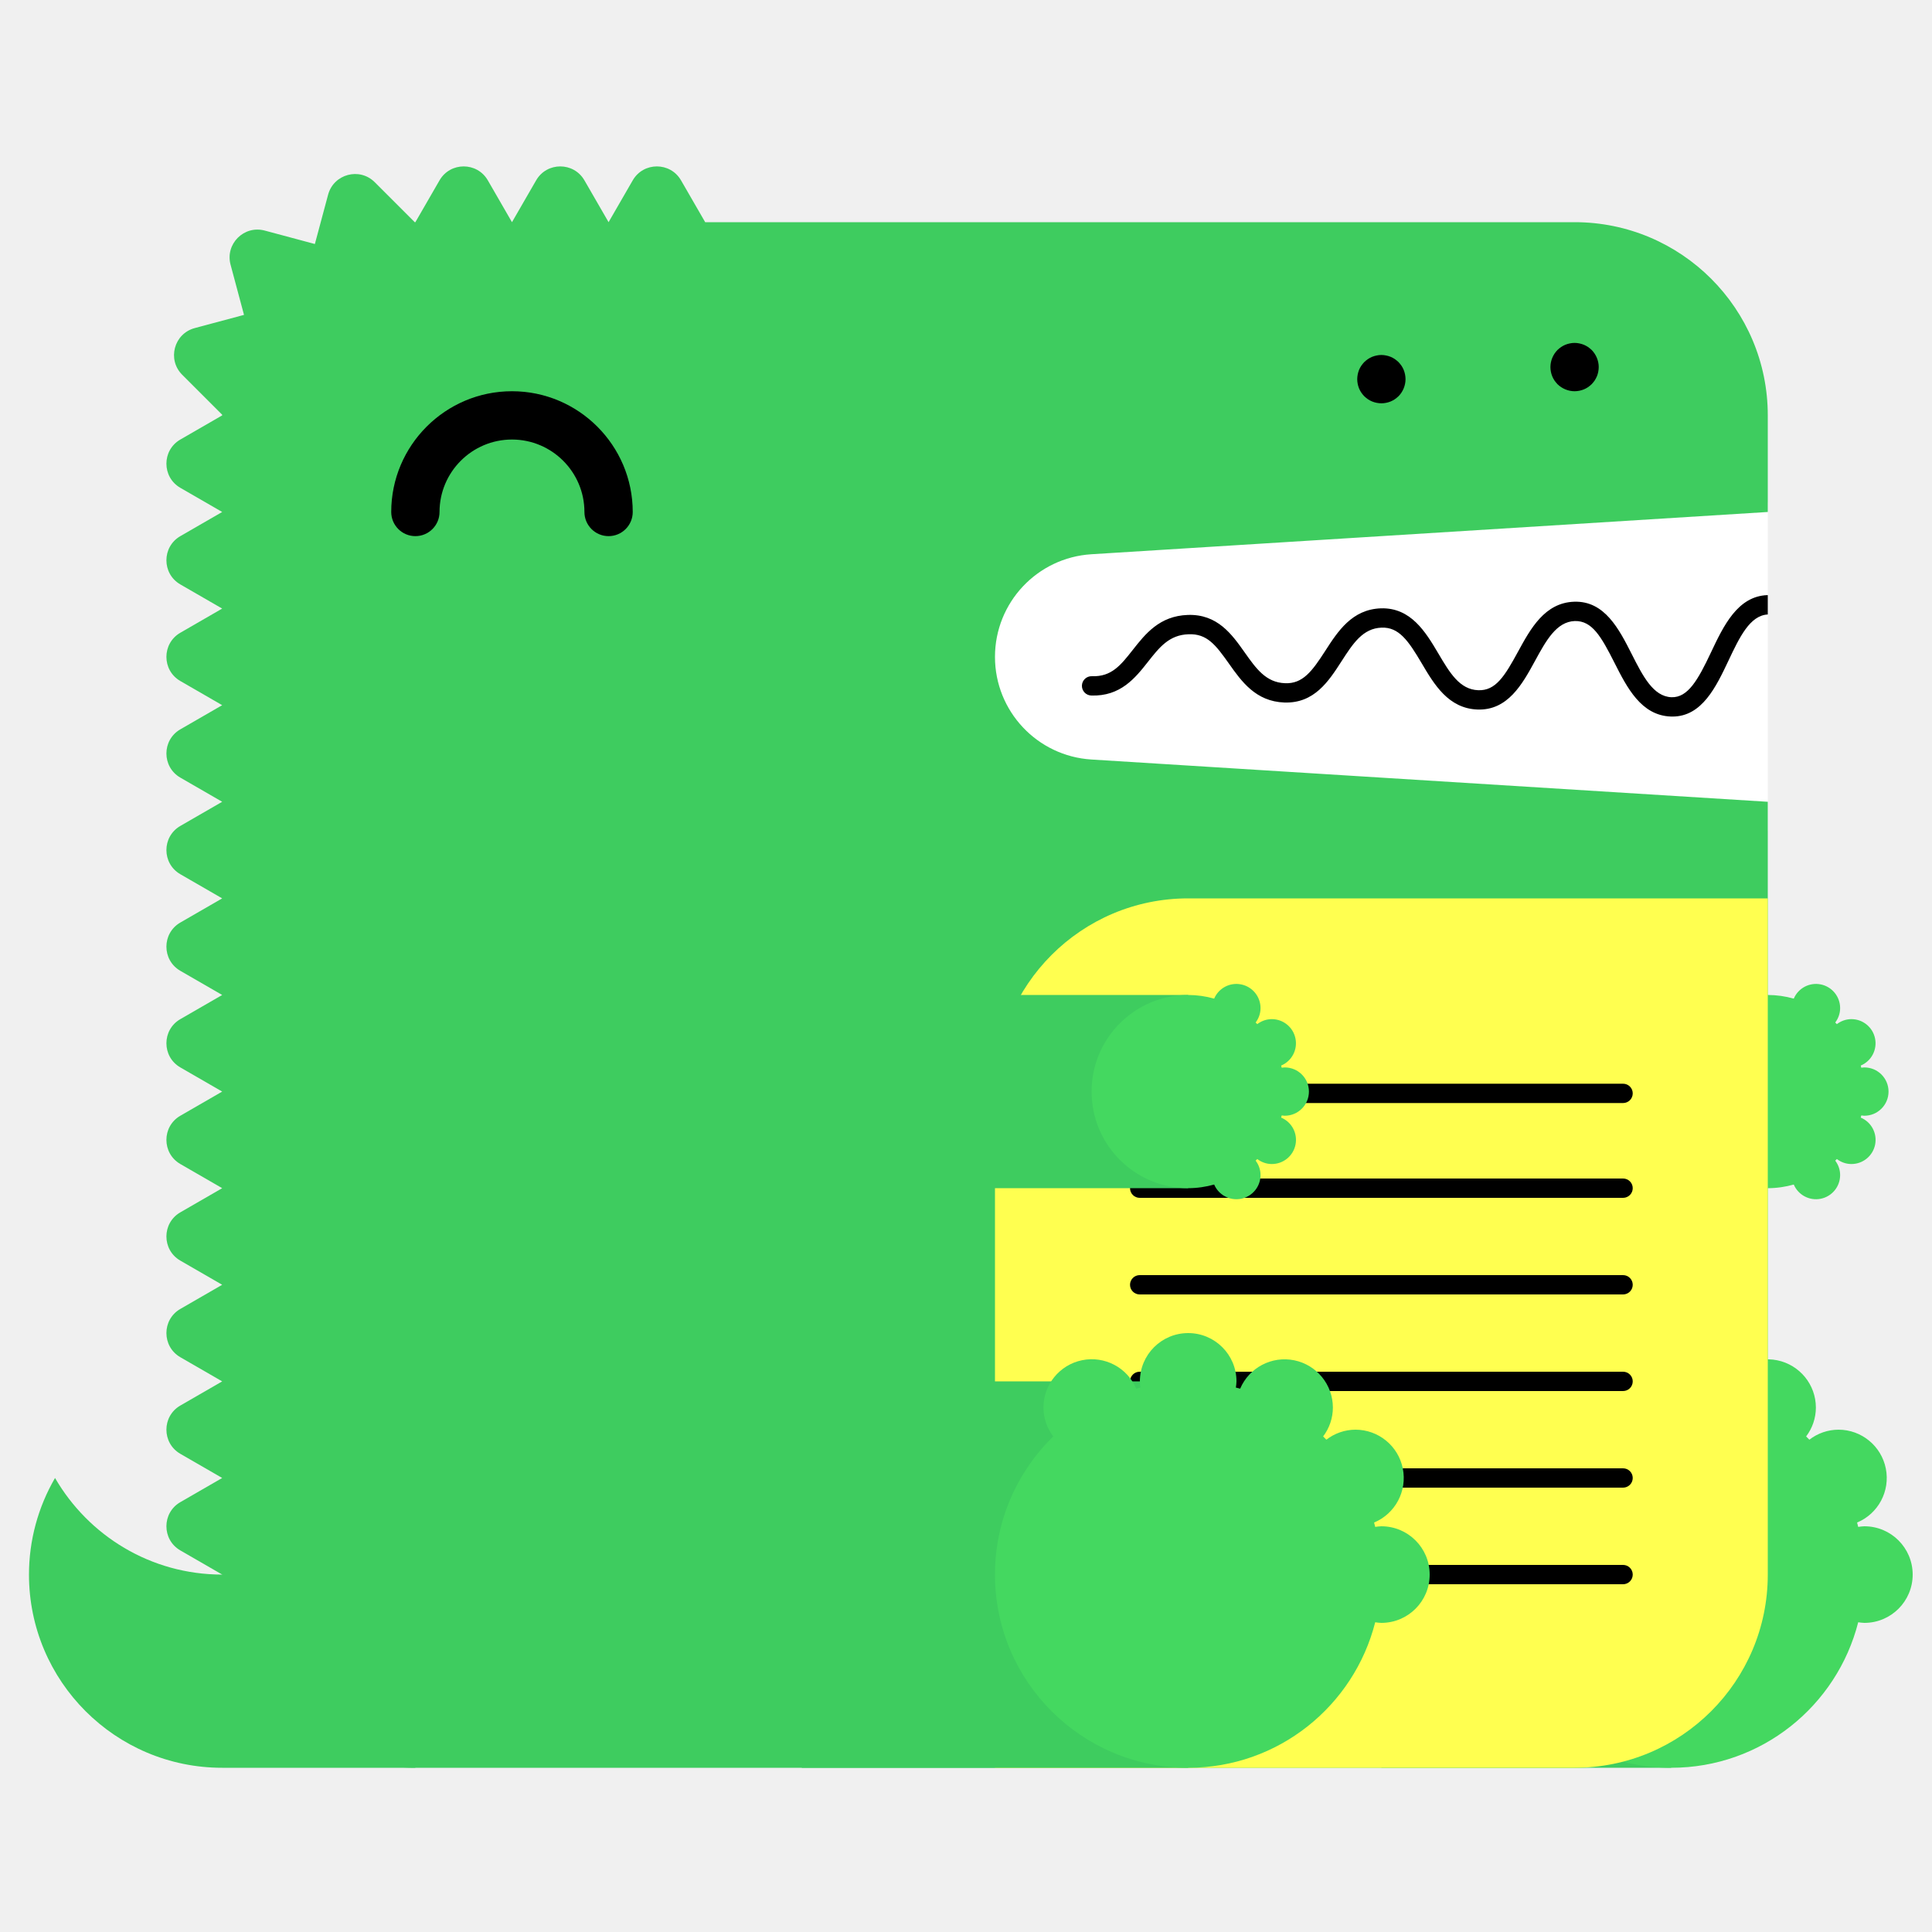
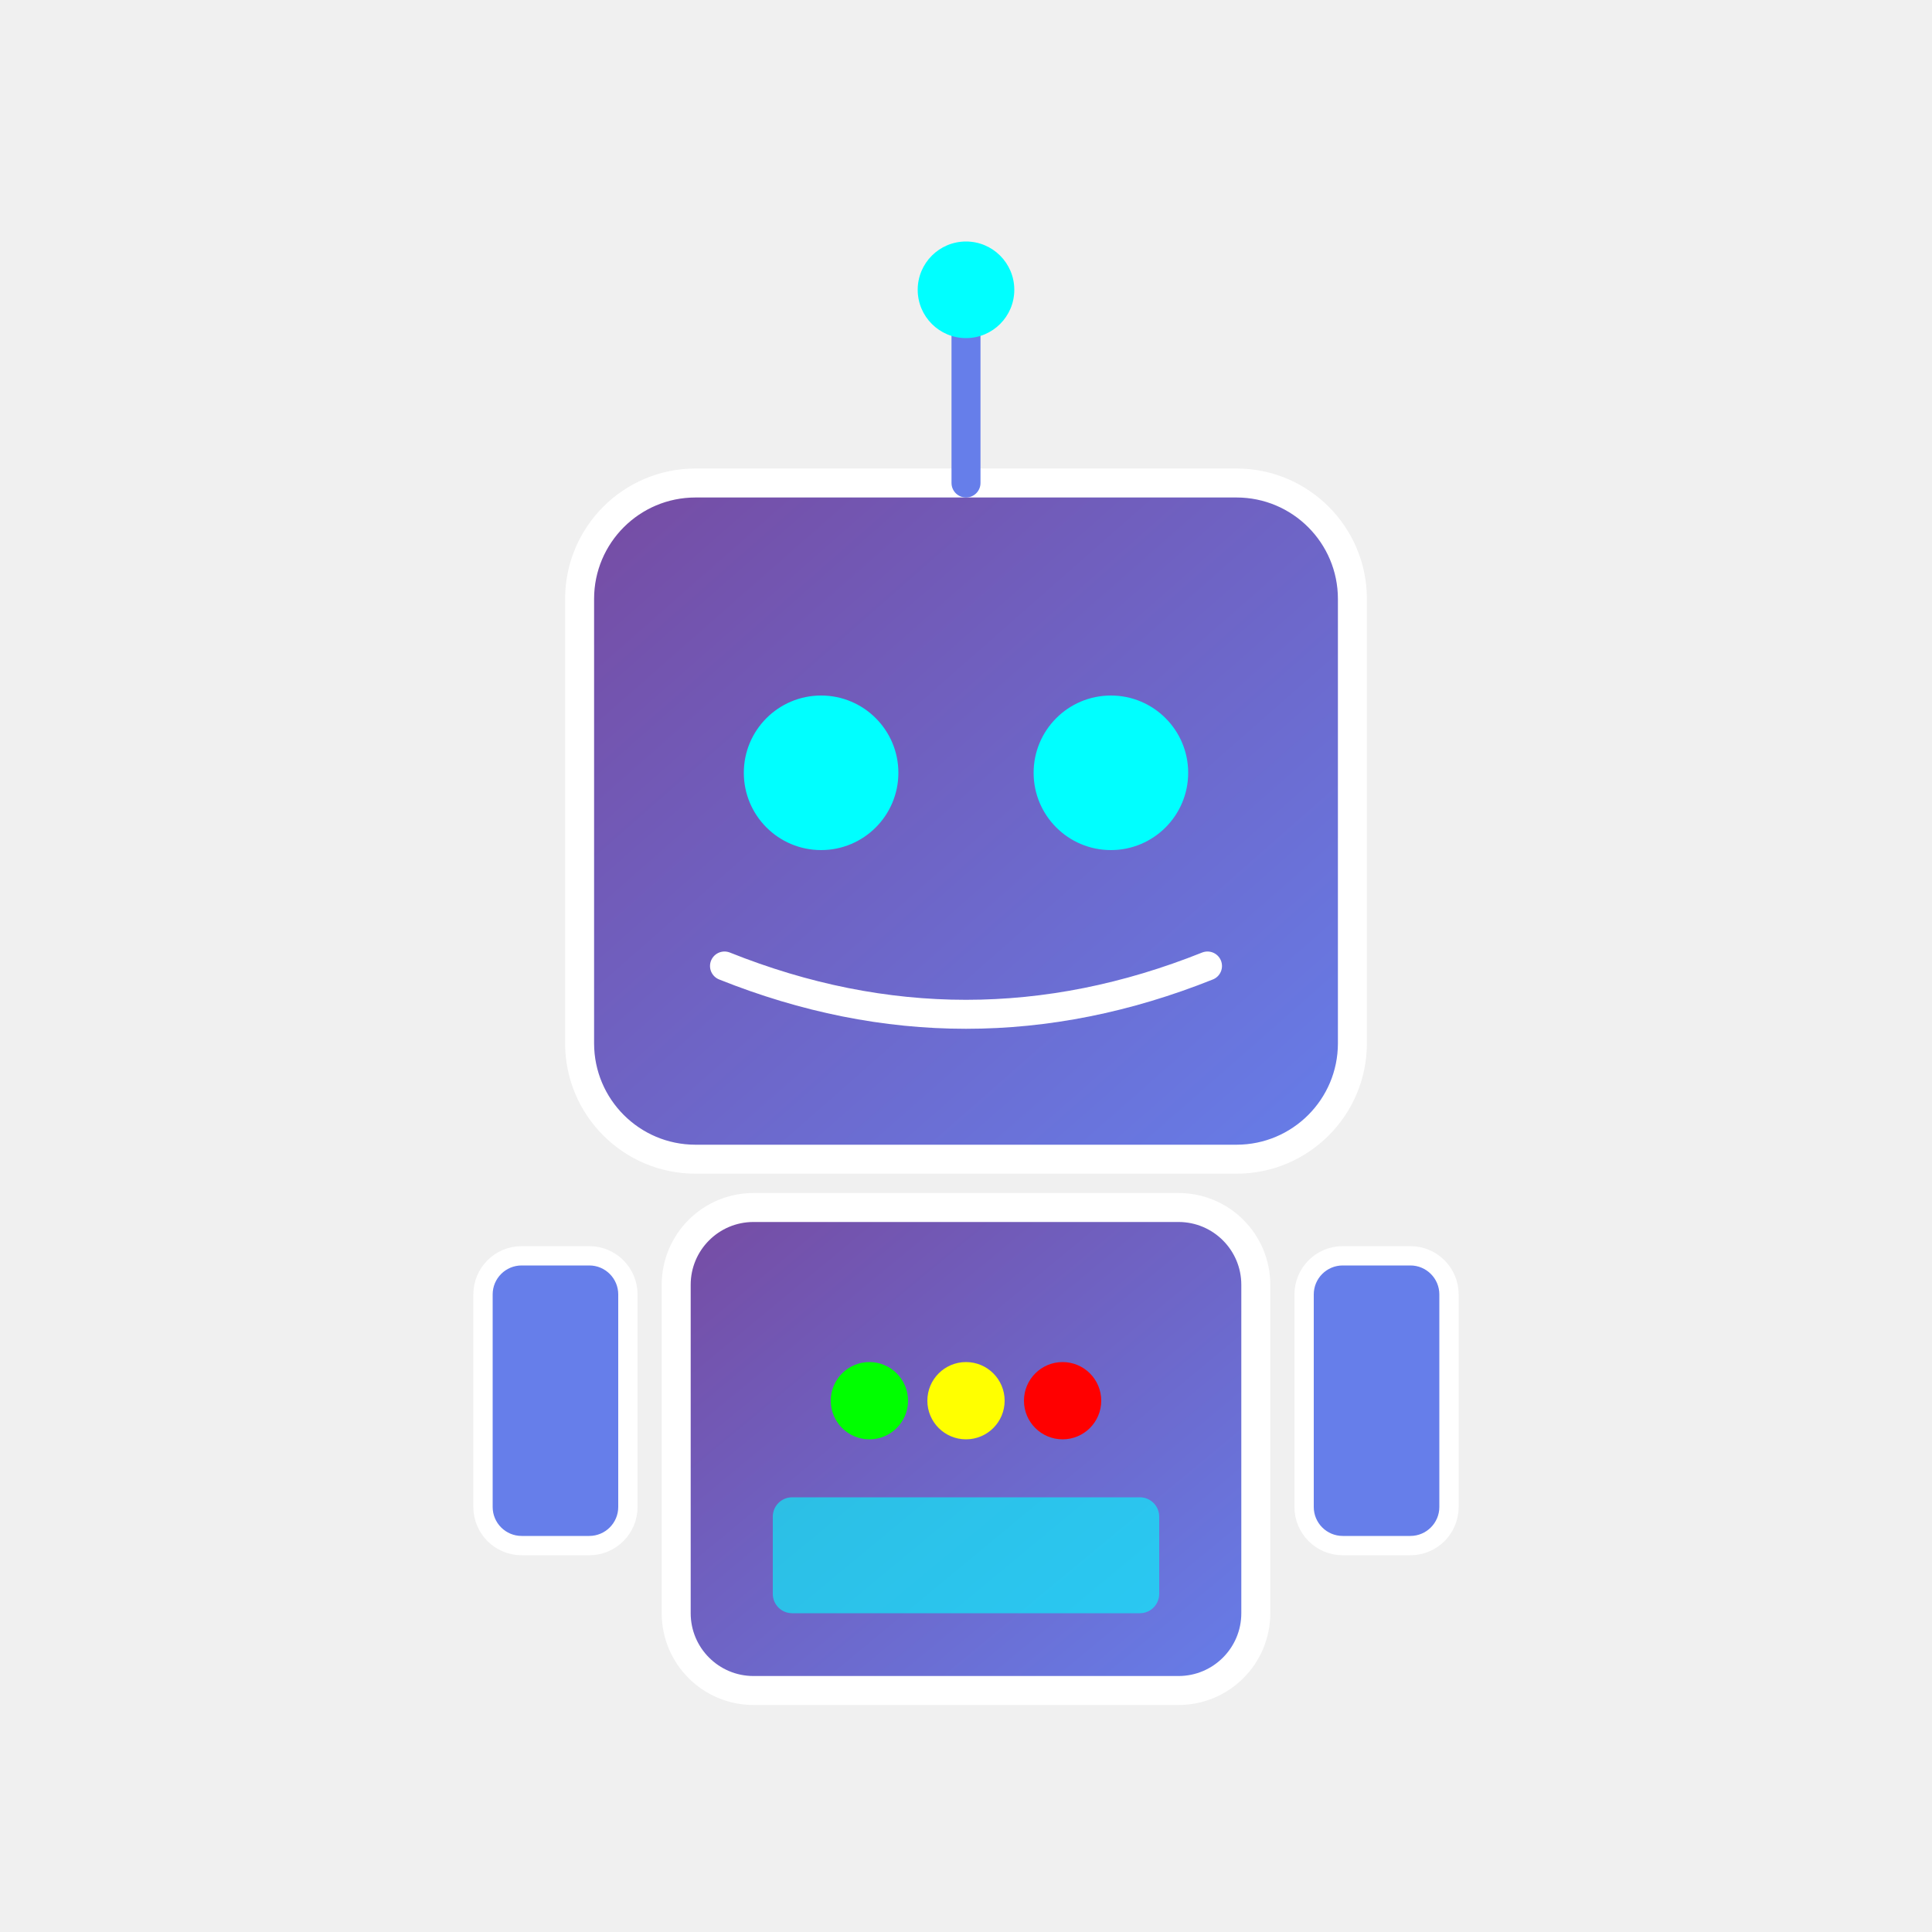
<svg xmlns="http://www.w3.org/2000/svg" width="200" height="200" viewBox="0 0 200 200">
-   <g fill="none" fill-rule="evenodd">
-     <path fill="#FFF" d="M99 52h84v34H99z" />
-     <path d="M23 163c-7.398 0-13.843-4.027-17.303-10A19.886 19.886 0 0 0 3 163c0 11.046 8.954 20 20 20h20v-20H23z" fill="#3ECC5F" />
-     <path d="M112.98 57.376L183 53V43c0-11.046-8.954-20-20-20H73l-2.5-4.33c-1.112-1.925-3.889-1.925-5 0L63 23l-2.5-4.33c-1.111-1.925-3.889-1.925-5 0L53 23l-2.5-4.33c-1.111-1.925-3.889-1.925-5 0L43 23c-.022 0-.042.003-.065.003l-4.142-4.141c-1.57-1.571-4.252-.853-4.828 1.294l-1.369 5.104-5.192-1.392c-2.148-.575-4.111 1.389-3.535 3.536l1.39 5.193-5.102 1.367c-2.148.576-2.867 3.259-1.296 4.83l4.142 4.142c0 .021-.003.042-.003.064l-4.33 2.5c-1.925 1.111-1.925 3.889 0 5L23 53l-4.33 2.5c-1.925 1.111-1.925 3.889 0 5L23 63l-4.33 2.5c-1.925 1.111-1.925 3.889 0 5L23 73l-4.33 2.5c-1.925 1.111-1.925 3.889 0 5L23 83l-4.33 2.5c-1.925 1.111-1.925 3.889 0 5L23 93l-4.33 2.5c-1.925 1.111-1.925 3.889 0 5L23 103l-4.33 2.5c-1.925 1.111-1.925 3.889 0 5L23 113l-4.33 2.5c-1.925 1.111-1.925 3.889 0 5L23 123l-4.33 2.5c-1.925 1.111-1.925 3.889 0 5L23 133l-4.33 2.5c-1.925 1.111-1.925 3.889 0 5L23 143l-4.33 2.5c-1.925 1.111-1.925 3.889 0 5L23 153l-4.33 2.5c-1.925 1.111-1.925 3.889 0 5L23 163c0 11.046 8.954 20 20 20h120c11.046 0 20-8.954 20-20V83l-70.02-4.376A10.645 10.645 0 0 1 103 68c0-5.621 4.37-10.273 9.98-10.624" fill="#3ECC5F" />
-     <path fill="#3ECC5F" d="M143 183h30v-40h-30z" />
-     <path d="M193 158c-.219 0-.428.037-.639.064-.038-.15-.074-.301-.116-.451A5 5 0 0 0 190.32 148a4.96 4.96 0 0 0-3.016 1.036 26.531 26.531 0 0 0-.335-.336 4.955 4.955 0 0 0 1.011-2.987 5 5 0 0 0-9.599-1.959c-.148-.042-.297-.077-.445-.115.027-.211.064-.42.064-.639a5 5 0 0 0-5-5 5 5 0 0 0-5 5c0 .219.037.428.064.639-.148.038-.297.073-.445.115a4.998 4.998 0 0 0-9.599 1.959c0 1.125.384 2.151 1.011 2.987-3.717 3.632-6.031 8.693-6.031 14.3 0 11.046 8.954 20 20 20 9.339 0 17.16-6.41 19.361-15.064.211.027.42.064.639.064a5 5 0 0 0 5-5 5 5 0 0 0-5-5" fill="#44D860" />
-     <path fill="#3ECC5F" d="M153 123h30v-20h-30z" />
-     <path d="M193 115.5a2.5 2.5 0 1 0 0-5c-.109 0-.214.019-.319.032-.02-.075-.037-.15-.058-.225a2.501 2.501 0 0 0-.963-4.807c-.569 0-1.088.197-1.508.518a6.653 6.653 0 0 0-.168-.168c.314-.417.506-.931.506-1.494a2.5 2.5 0 0 0-4.8-.979A9.987 9.987 0 0 0 183 103c-5.522 0-10 4.478-10 10s4.478 10 10 10c.934 0 1.833-.138 2.69-.377a2.5 2.5 0 0 0 4.8-.979c0-.563-.192-1.077-.506-1.494.057-.055.113-.111.168-.168.42.321.939.518 1.508.518a2.5 2.5 0 0 0 .963-4.807c.021-.074.038-.15.058-.225.105.013.21.032.319.032" fill="#44D860" />
-     <path d="M63 55.5a2.5 2.5 0 0 1-2.5-2.5c0-4.136-3.364-7.5-7.5-7.5s-7.5 3.364-7.5 7.5a2.5 2.5 0 1 1-5 0c0-6.893 5.607-12.5 12.5-12.5S65.5 46.107 65.5 53a2.5 2.5 0 0 1-2.5 2.5" fill="#000" />
-     <path d="M103 183h60c11.046 0 20-8.954 20-20V93h-60c-11.046 0-20 8.954-20 20v70z" fill="#FFFF50" />
-     <path d="M168.02 124h-50.04a1 1 0 1 1 0-2h50.04a1 1 0 1 1 0 2m0 20h-50.04a1 1 0 1 1 0-2h50.04a1 1 0 1 1 0 2m0 20h-50.04a1 1 0 1 1 0-2h50.04a1 1 0 1 1 0 2m0-49.814h-50.04a1 1 0 1 1 0-2h50.04a1 1 0 1 1 0 2m0 19.814h-50.04a1 1 0 1 1 0-2h50.04a1 1 0 1 1 0 2m0 20h-50.04a1 1 0 1 1 0-2h50.04a1 1 0 1 1 0 2M183 61.611c-.012 0-.022-.006-.034-.005-3.09.105-4.552 3.196-5.842 5.923-1.346 2.85-2.387 4.703-4.093 4.647-1.889-.068-2.969-2.202-4.113-4.46-1.314-2.594-2.814-5.536-5.963-5.426-3.046.104-4.513 2.794-5.807 5.167-1.377 2.528-2.314 4.065-4.121 3.994-1.927-.07-2.951-1.805-4.136-3.813-1.321-2.236-2.848-4.75-5.936-4.664-2.994.103-4.465 2.385-5.763 4.4-1.373 2.13-2.335 3.428-4.165 3.351-1.973-.07-2.992-1.51-4.171-3.177-1.324-1.873-2.816-3.993-5.895-3.89-2.928.1-4.399 1.97-5.696 3.618-1.232 1.564-2.194 2.802-4.229 2.724a1 1 0 0 0-.072 2c3.017.101 4.545-1.8 5.872-3.487 1.177-1.496 2.193-2.787 4.193-2.855 1.926-.082 2.829 1.115 4.195 3.045 1.297 1.834 2.769 3.914 5.731 4.021 3.103.104 4.596-2.215 5.918-4.267 1.182-1.834 2.202-3.417 4.15-3.484 1.793-.067 2.769 1.35 4.145 3.681 1.297 2.197 2.766 4.686 5.787 4.796 3.125.108 4.634-2.62 5.949-5.035 1.139-2.088 2.214-4.06 4.119-4.126 1.793-.042 2.728 1.595 4.111 4.33 1.292 2.553 2.757 5.445 5.825 5.556l.169.003c3.064 0 4.518-3.075 5.805-5.794 1.139-2.41 2.217-4.68 4.067-4.773v-2z" fill="#000" />
-     <path fill="#3ECC5F" d="M83 183h40v-40H83z" />
-     <path d="M143 158c-.219 0-.428.037-.639.064-.038-.15-.074-.301-.116-.451A5 5 0 0 0 140.32 148a4.96 4.96 0 0 0-3.016 1.036 26.531 26.531 0 0 0-.335-.336 4.955 4.955 0 0 0 1.011-2.987 5 5 0 0 0-9.599-1.959c-.148-.042-.297-.077-.445-.115.027-.211.064-.42.064-.639a5 5 0 0 0-5-5 5 5 0 0 0-5 5c0 .219.037.428.064.639-.148.038-.297.073-.445.115a4.998 4.998 0 0 0-9.599 1.959c0 1.125.384 2.151 1.011 2.987-3.717 3.632-6.031 8.693-6.031 14.3 0 11.046 8.954 20 20 20 9.339 0 17.16-6.41 19.361-15.064.211.027.42.064.639.064a5 5 0 0 0 5-5 5 5 0 0 0-5-5" fill="#44D860" />
-     <path fill="#3ECC5F" d="M83 123h40v-20H83z" />
-     <path d="M133 115.5a2.5 2.5 0 1 0 0-5c-.109 0-.214.019-.319.032-.02-.075-.037-.15-.058-.225a2.501 2.501 0 0 0-.963-4.807c-.569 0-1.088.197-1.508.518a6.653 6.653 0 0 0-.168-.168c.314-.417.506-.931.506-1.494a2.5 2.5 0 0 0-4.8-.979A9.987 9.987 0 0 0 123 103c-5.522 0-10 4.478-10 10s4.478 10 10 10c.934 0 1.833-.138 2.69-.377a2.5 2.5 0 0 0 4.8-.979c0-.563-.192-1.077-.506-1.494.057-.055.113-.111.168-.168.42.321.939.518 1.508.518a2.5 2.5 0 0 0 .963-4.807c.021-.074.038-.15.058-.225.105.013.21.032.319.032" fill="#44D860" />
-     <path d="M143 41.75c-.16 0-.33-.02-.49-.05a2.52 2.52 0 0 1-.47-.14c-.15-.06-.29-.14-.431-.23-.13-.09-.259-.2-.38-.31-.109-.12-.219-.24-.309-.38s-.17-.28-.231-.43a2.619 2.619 0 0 1-.189-.96c0-.16.02-.33.05-.49.03-.16.08-.31.139-.47.061-.15.141-.29.231-.43.09-.13.2-.26.309-.38.121-.11.25-.22.38-.31.141-.09.281-.17.431-.23.149-.06.31-.11.47-.14.32-.07.65-.07.98 0 .159.03.32.08.47.14.149.06.29.14.43.23.13.09.259.2.38.31.11.12.22.25.31.38.09.14.17.28.23.43.06.16.11.31.14.47.029.16.05.33.05.49 0 .66-.271 1.31-.73 1.77-.121.11-.25.22-.38.31-.14.09-.281.17-.43.23a2.565 2.565 0 0 1-.96.19m20-1.25c-.66 0-1.3-.27-1.771-.73a3.802 3.802 0 0 1-.309-.38c-.09-.14-.17-.28-.231-.43a2.619 2.619 0 0 1-.189-.96c0-.66.27-1.3.729-1.77.121-.11.25-.22.38-.31.141-.09.281-.17.431-.23.149-.06.31-.11.47-.14.32-.07.66-.07.98 0 .159.03.32.08.47.14.149.06.29.14.43.23.13.09.259.2.38.31.459.47.73 1.11.73 1.77 0 .16-.021.33-.05.49-.03.16-.08.32-.14.47-.07.15-.14.29-.23.43-.09.13-.2.26-.31.38-.121.11-.25.22-.38.31-.14.09-.281.17-.43.23a2.565 2.565 0 0 1-.96.19" fill="#000" />
-   </g>
+   <defs>
+     <linearGradient id="logoGradient" x1="0%" y1="0%" x2="100%" y2="100%">
+       <stop offset="0%" style="stop-color:#764ba2;stop-opacity:1" />
+       <stop offset="100%" style="stop-color:#667eea;stop-opacity:1" />
+     </linearGradient>
+   </defs>
+   <rect x="60" y="50" width="80" height="70" rx="12" fill="url(#logoGradient)" stroke="#ffffff" stroke-width="3" />
+   <circle cx="85" cy="80" r="8" fill="#00ffff">
+     <animate attributeName="opacity" values="1;0.3;1" dur="2s" repeatCount="indefinite" />
+   </circle>
+   <circle cx="115" cy="80" r="8" fill="#00ffff">
+     <animate attributeName="opacity" values="1;0.3;1" dur="2s" repeatCount="indefinite" />
+   </circle>
+   <line x1="100" y1="50" x2="100" y2="30" stroke="#667eea" stroke-width="3" stroke-linecap="round" />
+   <circle cx="100" cy="30" r="5" fill="#00ffff">
+     <animate attributeName="opacity" values="1;0.5;1" dur="1s" repeatCount="indefinite" />
+   </circle>
+   <path d="M 75 100 Q 100 110 125 100" stroke="#ffffff" stroke-width="3" fill="none" stroke-linecap="round" />
+   <rect x="70" y="125" width="60" height="50" rx="8" fill="url(#logoGradient)" stroke="#ffffff" stroke-width="3" />
+   <circle cx="90" cy="145" r="4" fill="#00ff00">
+     <animate attributeName="opacity" values="1;0.3;1" dur="1.5s" repeatCount="indefinite" />
+   </circle>
+   <circle cx="100" cy="145" r="4" fill="#ffff00">
+     <animate attributeName="opacity" values="1;0.3;1" dur="2s" repeatCount="indefinite" />
+   </circle>
+   <circle cx="110" cy="145" r="4" fill="#ff0000">
+     <animate attributeName="opacity" values="1;0.3;1" dur="2.5s" repeatCount="indefinite" />
+   </circle>
+   <rect x="80" y="155" width="40" height="12" rx="2" fill="#00ffff" opacity="0.6" />
+   <rect x="50" y="130" width="15" height="30" rx="4" fill="#667eea" stroke="#ffffff" stroke-width="2" />
+   <rect x="135" y="130" width="15" height="30" rx="4" fill="#667eea" stroke="#ffffff" stroke-width="2" />
</svg>
